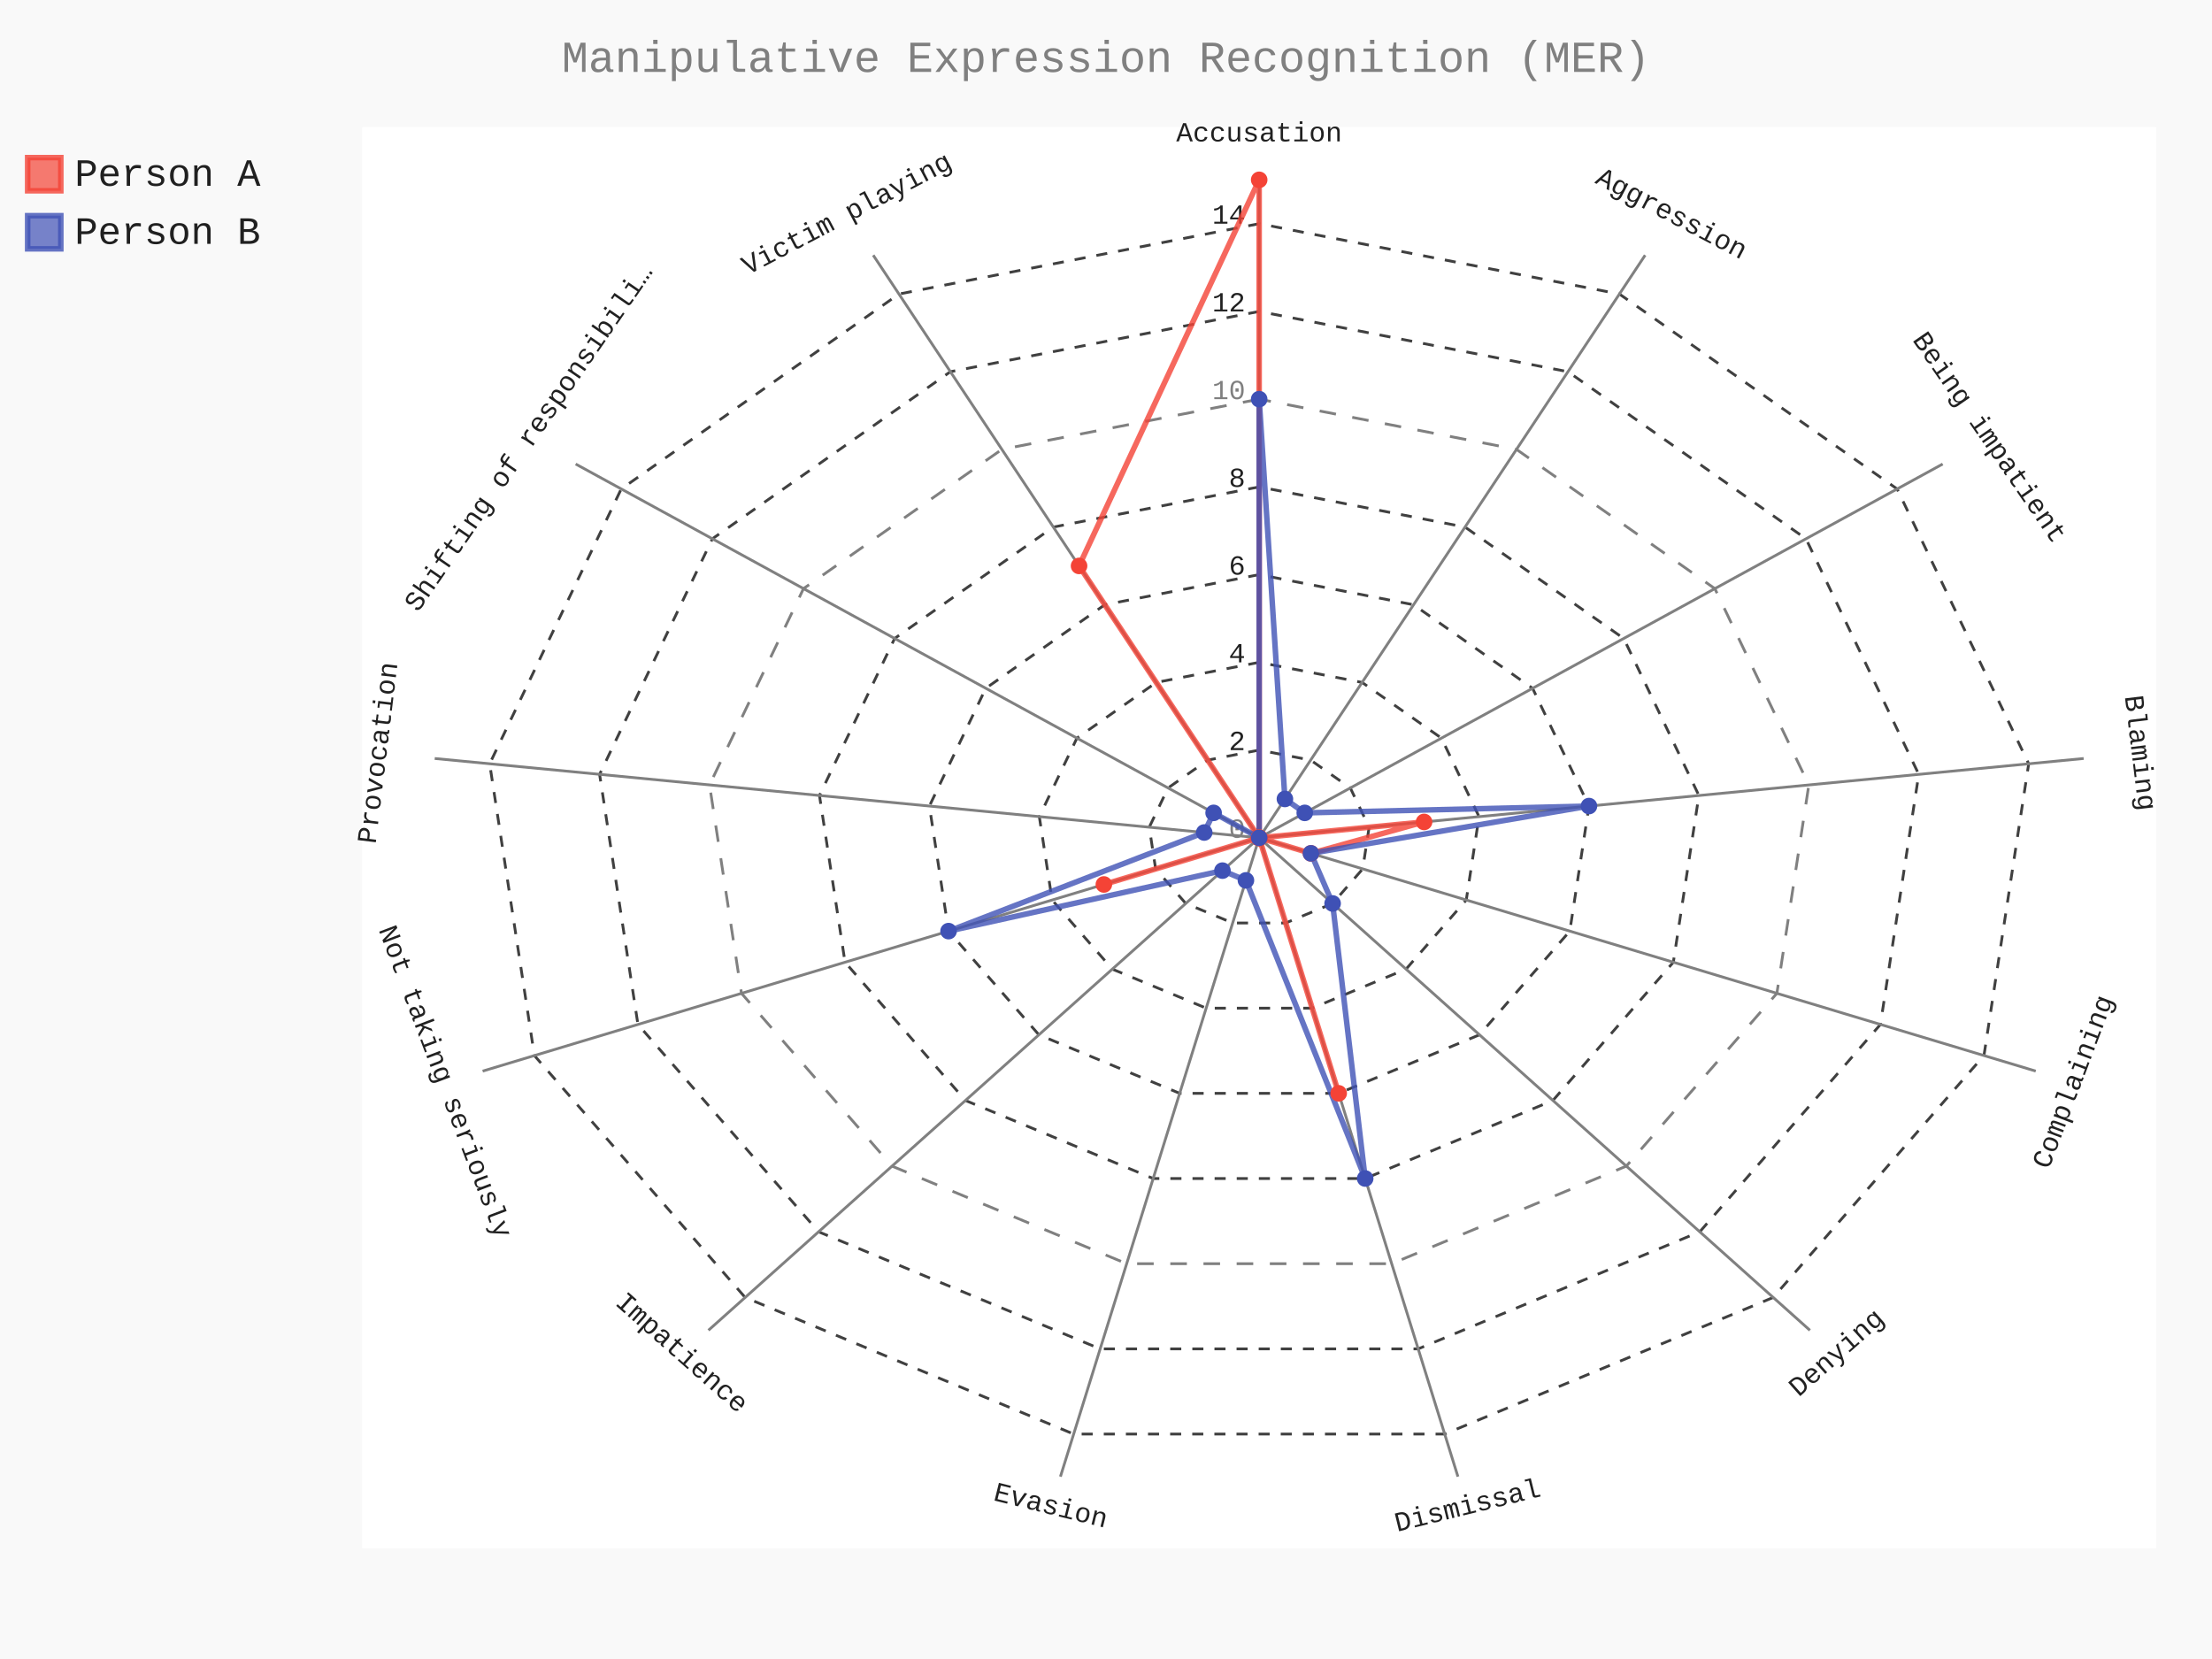
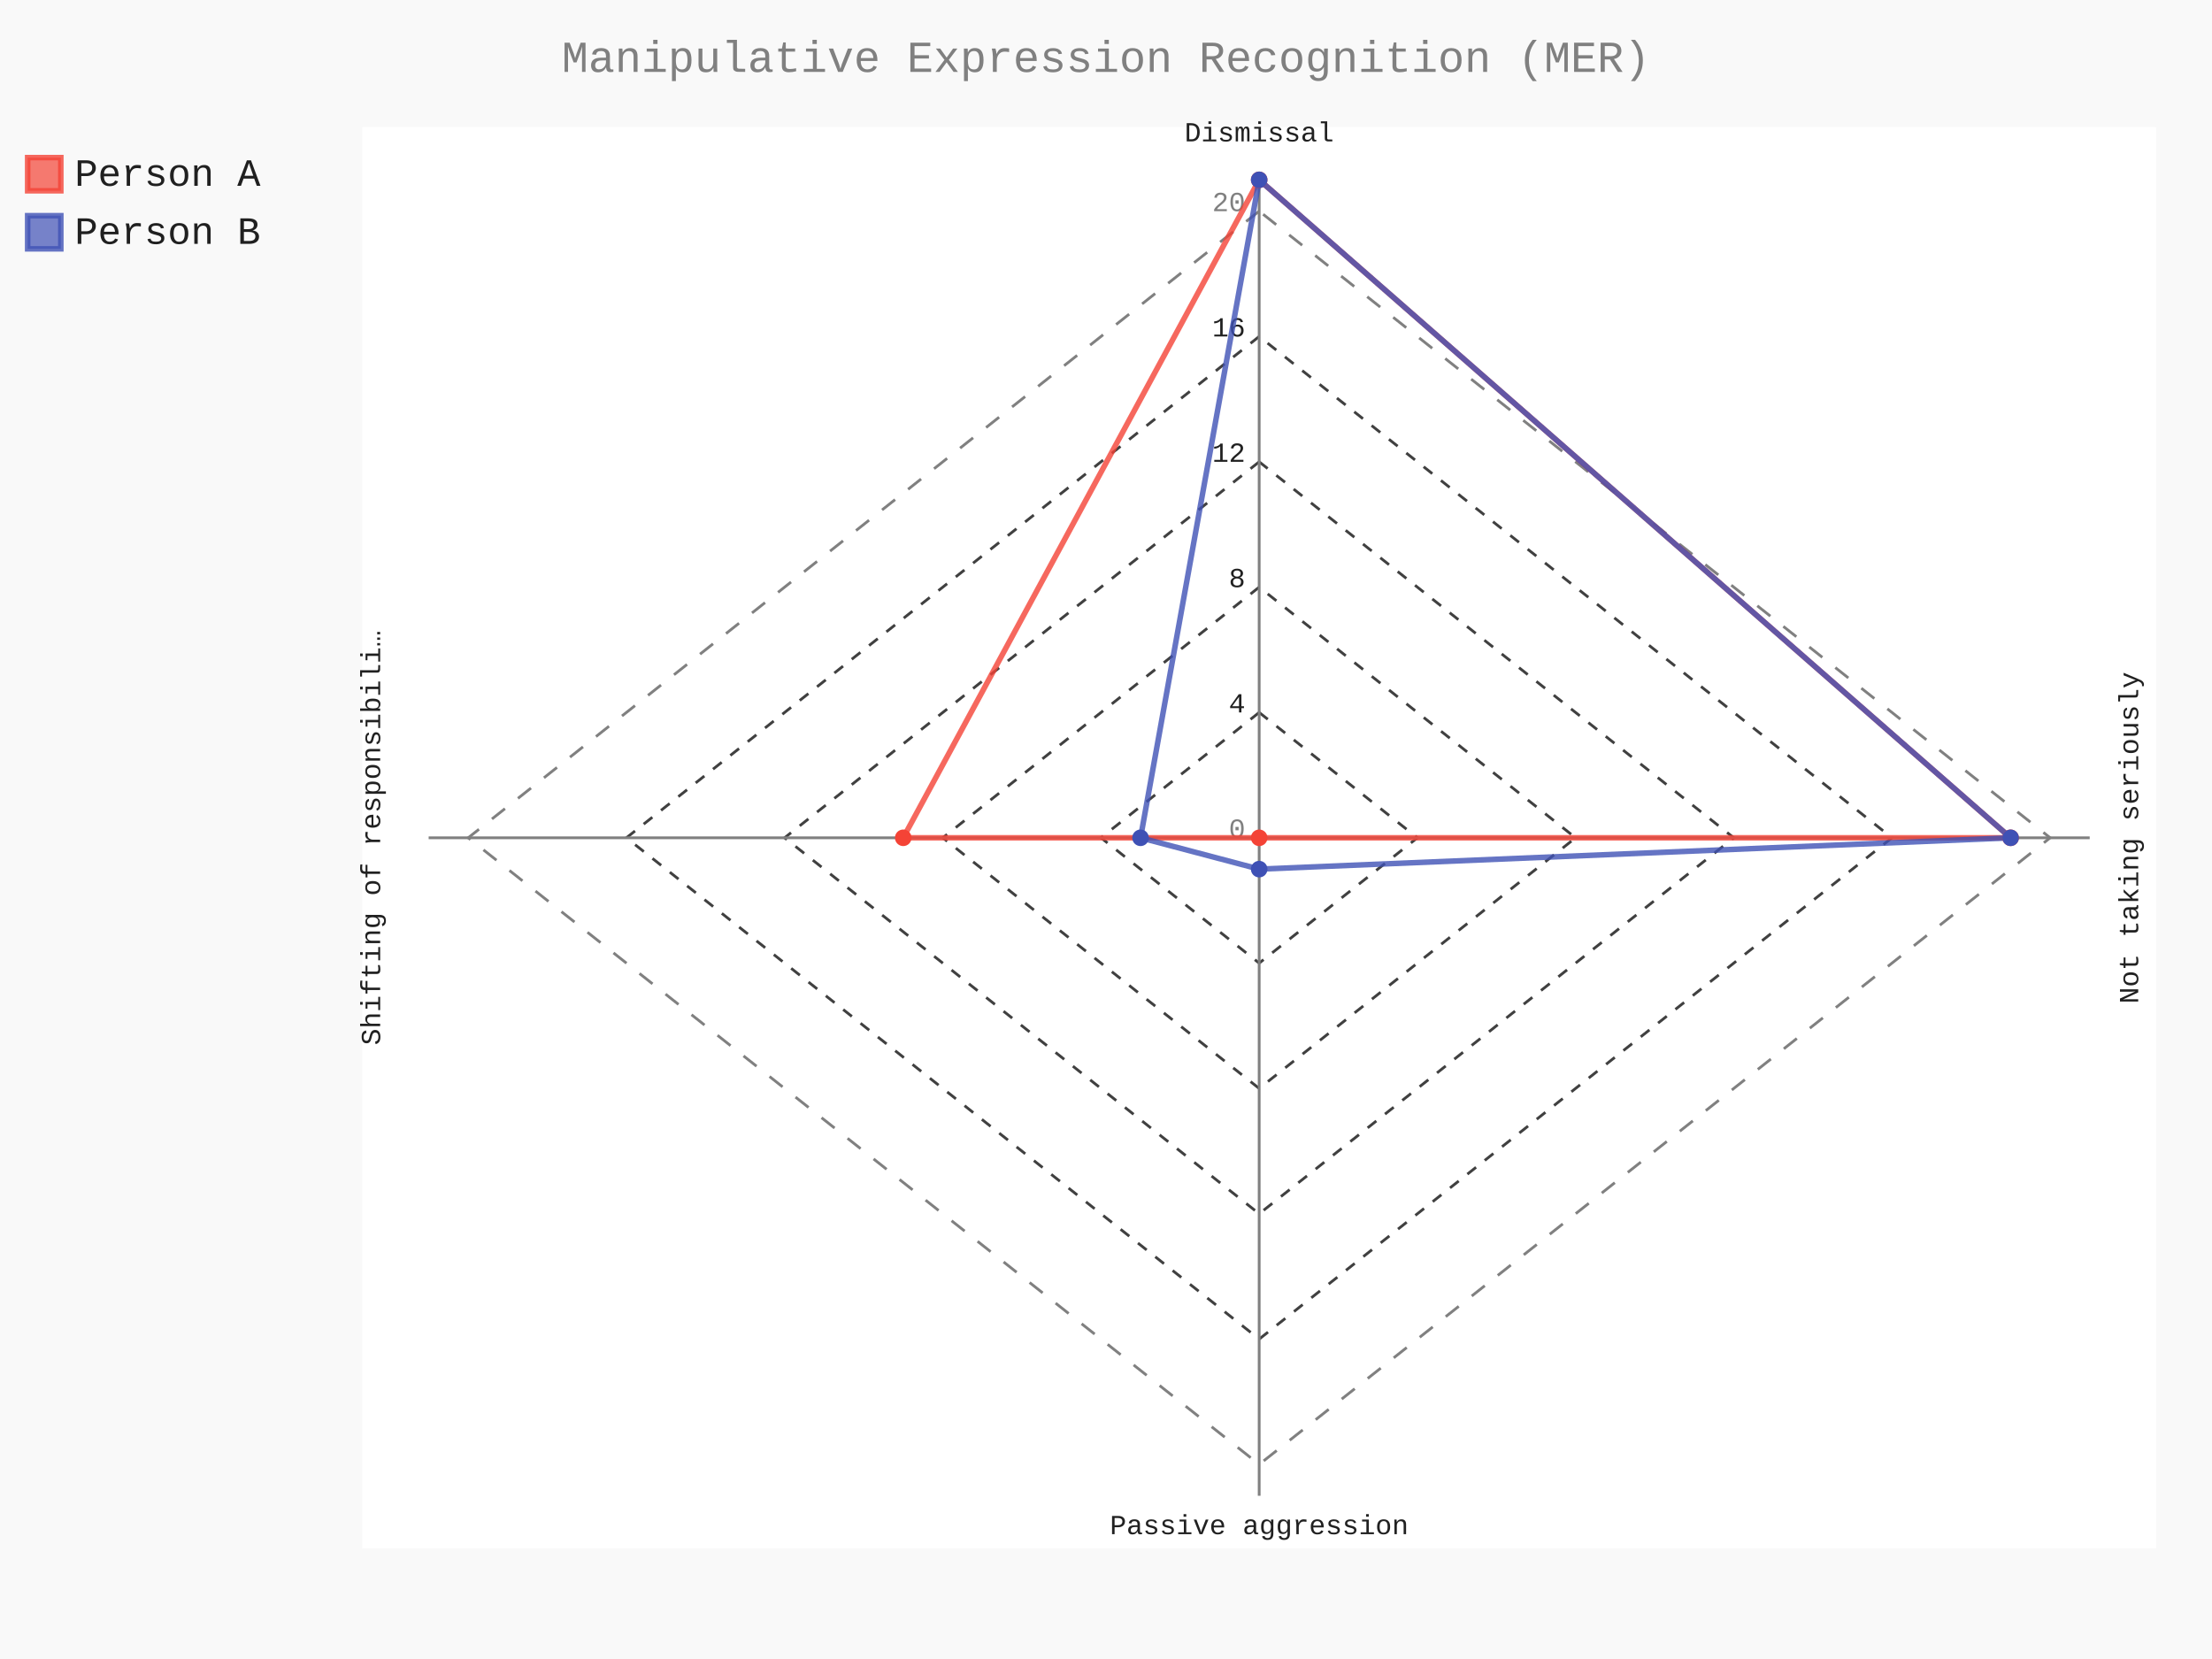
- <svg xmlns="http://www.w3.org/2000/svg" id="chart-f2b8283c-3087-4cf8-a509-25e0adab82b8" class="pygal-chart" viewBox="0 0 800 600">
+ <svg xmlns="http://www.w3.org/2000/svg" id="chart-95a0b82c-2a31-41d6-94e2-2a05245a2c32" class="pygal-chart" viewBox="0 0 800 600">
  <defs>
-     <style type="text/css">#chart-f2b8283c-3087-4cf8-a509-25e0adab82b8{-webkit-user-select:none;-webkit-font-smoothing:antialiased;font-family:Consolas,"Liberation Mono",Menlo,Courier,monospace}#chart-f2b8283c-3087-4cf8-a509-25e0adab82b8 .title{font-family:Consolas,"Liberation Mono",Menlo,Courier,monospace;font-size:16px}#chart-f2b8283c-3087-4cf8-a509-25e0adab82b8 .legends .legend text{font-family:Consolas,"Liberation Mono",Menlo,Courier,monospace;font-size:14px}#chart-f2b8283c-3087-4cf8-a509-25e0adab82b8 .axis text{font-family:Consolas,"Liberation Mono",Menlo,Courier,monospace;font-size:10px}#chart-f2b8283c-3087-4cf8-a509-25e0adab82b8 .axis text.major{font-family:Consolas,"Liberation Mono",Menlo,Courier,monospace;font-size:10px}#chart-f2b8283c-3087-4cf8-a509-25e0adab82b8 .text-overlay text.value{font-family:Consolas,"Liberation Mono",Menlo,Courier,monospace;font-size:16px}#chart-f2b8283c-3087-4cf8-a509-25e0adab82b8 .text-overlay text.label{font-family:Consolas,"Liberation Mono",Menlo,Courier,monospace;font-size:10px}#chart-f2b8283c-3087-4cf8-a509-25e0adab82b8 .tooltip{font-family:Consolas,"Liberation Mono",Menlo,Courier,monospace;font-size:14px}#chart-f2b8283c-3087-4cf8-a509-25e0adab82b8 text.no_data{font-family:Consolas,"Liberation Mono",Menlo,Courier,monospace;font-size:64px}
- #chart-f2b8283c-3087-4cf8-a509-25e0adab82b8{background-color:rgba(249,249,249,1)}#chart-f2b8283c-3087-4cf8-a509-25e0adab82b8 path,#chart-f2b8283c-3087-4cf8-a509-25e0adab82b8 line,#chart-f2b8283c-3087-4cf8-a509-25e0adab82b8 rect,#chart-f2b8283c-3087-4cf8-a509-25e0adab82b8 circle{-webkit-transition:150ms;-moz-transition:150ms;transition:150ms}#chart-f2b8283c-3087-4cf8-a509-25e0adab82b8 .graph &gt; .background{fill:rgba(249,249,249,1)}#chart-f2b8283c-3087-4cf8-a509-25e0adab82b8 .plot &gt; .background{fill:rgba(255,255,255,1)}#chart-f2b8283c-3087-4cf8-a509-25e0adab82b8 .graph{fill:rgba(0,0,0,.87)}#chart-f2b8283c-3087-4cf8-a509-25e0adab82b8 text.no_data{fill:rgba(128,128,128,1)}#chart-f2b8283c-3087-4cf8-a509-25e0adab82b8 .title{fill:rgba(128,128,128,1)}#chart-f2b8283c-3087-4cf8-a509-25e0adab82b8 .legends .legend text{fill:rgba(0,0,0,.87)}#chart-f2b8283c-3087-4cf8-a509-25e0adab82b8 .legends .legend:hover text{fill:rgba(128,128,128,1)}#chart-f2b8283c-3087-4cf8-a509-25e0adab82b8 .axis .line{stroke:rgba(128,128,128,1)}#chart-f2b8283c-3087-4cf8-a509-25e0adab82b8 .axis .guide.line{stroke:rgba(0,0,0,.54)}#chart-f2b8283c-3087-4cf8-a509-25e0adab82b8 .axis .major.line{stroke:rgba(0,0,0,.87)}#chart-f2b8283c-3087-4cf8-a509-25e0adab82b8 .axis text.major{fill:rgba(128,128,128,1)}#chart-f2b8283c-3087-4cf8-a509-25e0adab82b8 .axis.y .guides:hover .guide.line,#chart-f2b8283c-3087-4cf8-a509-25e0adab82b8 .line-graph .axis.x .guides:hover .guide.line,#chart-f2b8283c-3087-4cf8-a509-25e0adab82b8 .stackedline-graph .axis.x .guides:hover .guide.line,#chart-f2b8283c-3087-4cf8-a509-25e0adab82b8 .xy-graph .axis.x .guides:hover .guide.line{stroke:rgba(128,128,128,1)}#chart-f2b8283c-3087-4cf8-a509-25e0adab82b8 .axis .guides:hover text{fill:rgba(128,128,128,1)}#chart-f2b8283c-3087-4cf8-a509-25e0adab82b8 .reactive{fill-opacity:.7;stroke-opacity:.8;stroke-width:2}#chart-f2b8283c-3087-4cf8-a509-25e0adab82b8 .ci{stroke:rgba(0,0,0,.87)}#chart-f2b8283c-3087-4cf8-a509-25e0adab82b8 .reactive.active,#chart-f2b8283c-3087-4cf8-a509-25e0adab82b8 .active .reactive{fill-opacity:.8;stroke-opacity:.9;stroke-width:4}#chart-f2b8283c-3087-4cf8-a509-25e0adab82b8 .ci .reactive.active{stroke-width:1.5}#chart-f2b8283c-3087-4cf8-a509-25e0adab82b8 .series text{fill:rgba(128,128,128,1)}#chart-f2b8283c-3087-4cf8-a509-25e0adab82b8 .tooltip rect{fill:rgba(255,255,255,1);stroke:rgba(128,128,128,1);-webkit-transition:opacity 150ms;-moz-transition:opacity 150ms;transition:opacity 150ms}#chart-f2b8283c-3087-4cf8-a509-25e0adab82b8 .tooltip .label{fill:rgba(0,0,0,.87)}#chart-f2b8283c-3087-4cf8-a509-25e0adab82b8 .tooltip .label{fill:rgba(0,0,0,.87)}#chart-f2b8283c-3087-4cf8-a509-25e0adab82b8 .tooltip .legend{font-size:.8em;fill:rgba(0,0,0,.54)}#chart-f2b8283c-3087-4cf8-a509-25e0adab82b8 .tooltip .x_label{font-size:.6em;fill:rgba(128,128,128,1)}#chart-f2b8283c-3087-4cf8-a509-25e0adab82b8 .tooltip .xlink{font-size:.5em;text-decoration:underline}#chart-f2b8283c-3087-4cf8-a509-25e0adab82b8 .tooltip .value{font-size:1.5em}#chart-f2b8283c-3087-4cf8-a509-25e0adab82b8 .bound{font-size:.5em}#chart-f2b8283c-3087-4cf8-a509-25e0adab82b8 .max-value{font-size:.75em;fill:rgba(0,0,0,.54)}#chart-f2b8283c-3087-4cf8-a509-25e0adab82b8 .map-element{fill:rgba(255,255,255,1);stroke:rgba(0,0,0,.54) !important}#chart-f2b8283c-3087-4cf8-a509-25e0adab82b8 .map-element .reactive{fill-opacity:inherit;stroke-opacity:inherit}#chart-f2b8283c-3087-4cf8-a509-25e0adab82b8 .color-0,#chart-f2b8283c-3087-4cf8-a509-25e0adab82b8 .color-0 a:visited{stroke:#F44336;fill:#F44336}#chart-f2b8283c-3087-4cf8-a509-25e0adab82b8 .color-1,#chart-f2b8283c-3087-4cf8-a509-25e0adab82b8 .color-1 a:visited{stroke:#3F51B5;fill:#3F51B5}#chart-f2b8283c-3087-4cf8-a509-25e0adab82b8 .text-overlay .color-0 text{fill:black}#chart-f2b8283c-3087-4cf8-a509-25e0adab82b8 .text-overlay .color-1 text{fill:black}
- #chart-f2b8283c-3087-4cf8-a509-25e0adab82b8 text.no_data{text-anchor:middle}#chart-f2b8283c-3087-4cf8-a509-25e0adab82b8 .guide.line{fill:none}#chart-f2b8283c-3087-4cf8-a509-25e0adab82b8 .centered{text-anchor:middle}#chart-f2b8283c-3087-4cf8-a509-25e0adab82b8 .title{text-anchor:middle}#chart-f2b8283c-3087-4cf8-a509-25e0adab82b8 .legends .legend text{fill-opacity:1}#chart-f2b8283c-3087-4cf8-a509-25e0adab82b8 .axis.x text{text-anchor:middle}#chart-f2b8283c-3087-4cf8-a509-25e0adab82b8 .axis.x:not(.web) text[transform]{text-anchor:start}#chart-f2b8283c-3087-4cf8-a509-25e0adab82b8 .axis.x:not(.web) text[transform].backwards{text-anchor:end}#chart-f2b8283c-3087-4cf8-a509-25e0adab82b8 .axis.y text{text-anchor:end}#chart-f2b8283c-3087-4cf8-a509-25e0adab82b8 .axis.y text[transform].backwards{text-anchor:start}#chart-f2b8283c-3087-4cf8-a509-25e0adab82b8 .axis.y2 text{text-anchor:start}#chart-f2b8283c-3087-4cf8-a509-25e0adab82b8 .axis.y2 text[transform].backwards{text-anchor:end}#chart-f2b8283c-3087-4cf8-a509-25e0adab82b8 .axis .guide.line{stroke-dasharray:4,4;stroke:#404040}#chart-f2b8283c-3087-4cf8-a509-25e0adab82b8 .axis .major.guide.line{stroke-dasharray:6,6;stroke:#808080}#chart-f2b8283c-3087-4cf8-a509-25e0adab82b8 .horizontal .axis.y .guide.line,#chart-f2b8283c-3087-4cf8-a509-25e0adab82b8 .horizontal .axis.y2 .guide.line,#chart-f2b8283c-3087-4cf8-a509-25e0adab82b8 .vertical .axis.x .guide.line{opacity:0}#chart-f2b8283c-3087-4cf8-a509-25e0adab82b8 .horizontal .axis.always_show .guide.line,#chart-f2b8283c-3087-4cf8-a509-25e0adab82b8 .vertical .axis.always_show .guide.line{opacity:1 !important}#chart-f2b8283c-3087-4cf8-a509-25e0adab82b8 .axis.y .guides:hover .guide.line,#chart-f2b8283c-3087-4cf8-a509-25e0adab82b8 .axis.y2 .guides:hover .guide.line,#chart-f2b8283c-3087-4cf8-a509-25e0adab82b8 .axis.x .guides:hover .guide.line{opacity:1}#chart-f2b8283c-3087-4cf8-a509-25e0adab82b8 .axis .guides:hover text{opacity:1}#chart-f2b8283c-3087-4cf8-a509-25e0adab82b8 .nofill{fill:none}#chart-f2b8283c-3087-4cf8-a509-25e0adab82b8 .subtle-fill{fill-opacity:.2}#chart-f2b8283c-3087-4cf8-a509-25e0adab82b8 .dot{stroke-width:1px;fill-opacity:1;stroke-opacity:1}#chart-f2b8283c-3087-4cf8-a509-25e0adab82b8 .dot.active{stroke-width:5px}#chart-f2b8283c-3087-4cf8-a509-25e0adab82b8 .dot.negative{fill:transparent}#chart-f2b8283c-3087-4cf8-a509-25e0adab82b8 text,#chart-f2b8283c-3087-4cf8-a509-25e0adab82b8 tspan{stroke:none !important}#chart-f2b8283c-3087-4cf8-a509-25e0adab82b8 .series text.active{opacity:1}#chart-f2b8283c-3087-4cf8-a509-25e0adab82b8 .tooltip rect{fill-opacity:.95;stroke-width:.5}#chart-f2b8283c-3087-4cf8-a509-25e0adab82b8 .tooltip text{fill-opacity:1}#chart-f2b8283c-3087-4cf8-a509-25e0adab82b8 .showable{visibility:hidden}#chart-f2b8283c-3087-4cf8-a509-25e0adab82b8 .showable.shown{visibility:visible}#chart-f2b8283c-3087-4cf8-a509-25e0adab82b8 .gauge-background{fill:rgba(229,229,229,1);stroke:none}#chart-f2b8283c-3087-4cf8-a509-25e0adab82b8 .bg-lines{stroke:rgba(249,249,249,1);stroke-width:2px}</style>
+     <style type="text/css">#chart-95a0b82c-2a31-41d6-94e2-2a05245a2c32{-webkit-user-select:none;-webkit-font-smoothing:antialiased;font-family:Consolas,"Liberation Mono",Menlo,Courier,monospace}#chart-95a0b82c-2a31-41d6-94e2-2a05245a2c32 .title{font-family:Consolas,"Liberation Mono",Menlo,Courier,monospace;font-size:16px}#chart-95a0b82c-2a31-41d6-94e2-2a05245a2c32 .legends .legend text{font-family:Consolas,"Liberation Mono",Menlo,Courier,monospace;font-size:14px}#chart-95a0b82c-2a31-41d6-94e2-2a05245a2c32 .axis text{font-family:Consolas,"Liberation Mono",Menlo,Courier,monospace;font-size:10px}#chart-95a0b82c-2a31-41d6-94e2-2a05245a2c32 .axis text.major{font-family:Consolas,"Liberation Mono",Menlo,Courier,monospace;font-size:10px}#chart-95a0b82c-2a31-41d6-94e2-2a05245a2c32 .text-overlay text.value{font-family:Consolas,"Liberation Mono",Menlo,Courier,monospace;font-size:16px}#chart-95a0b82c-2a31-41d6-94e2-2a05245a2c32 .text-overlay text.label{font-family:Consolas,"Liberation Mono",Menlo,Courier,monospace;font-size:10px}#chart-95a0b82c-2a31-41d6-94e2-2a05245a2c32 .tooltip{font-family:Consolas,"Liberation Mono",Menlo,Courier,monospace;font-size:14px}#chart-95a0b82c-2a31-41d6-94e2-2a05245a2c32 text.no_data{font-family:Consolas,"Liberation Mono",Menlo,Courier,monospace;font-size:64px}
+ #chart-95a0b82c-2a31-41d6-94e2-2a05245a2c32{background-color:rgba(249,249,249,1)}#chart-95a0b82c-2a31-41d6-94e2-2a05245a2c32 path,#chart-95a0b82c-2a31-41d6-94e2-2a05245a2c32 line,#chart-95a0b82c-2a31-41d6-94e2-2a05245a2c32 rect,#chart-95a0b82c-2a31-41d6-94e2-2a05245a2c32 circle{-webkit-transition:150ms;-moz-transition:150ms;transition:150ms}#chart-95a0b82c-2a31-41d6-94e2-2a05245a2c32 .graph &gt; .background{fill:rgba(249,249,249,1)}#chart-95a0b82c-2a31-41d6-94e2-2a05245a2c32 .plot &gt; .background{fill:rgba(255,255,255,1)}#chart-95a0b82c-2a31-41d6-94e2-2a05245a2c32 .graph{fill:rgba(0,0,0,.87)}#chart-95a0b82c-2a31-41d6-94e2-2a05245a2c32 text.no_data{fill:rgba(128,128,128,1)}#chart-95a0b82c-2a31-41d6-94e2-2a05245a2c32 .title{fill:rgba(128,128,128,1)}#chart-95a0b82c-2a31-41d6-94e2-2a05245a2c32 .legends .legend text{fill:rgba(0,0,0,.87)}#chart-95a0b82c-2a31-41d6-94e2-2a05245a2c32 .legends .legend:hover text{fill:rgba(128,128,128,1)}#chart-95a0b82c-2a31-41d6-94e2-2a05245a2c32 .axis .line{stroke:rgba(128,128,128,1)}#chart-95a0b82c-2a31-41d6-94e2-2a05245a2c32 .axis .guide.line{stroke:rgba(0,0,0,.54)}#chart-95a0b82c-2a31-41d6-94e2-2a05245a2c32 .axis .major.line{stroke:rgba(0,0,0,.87)}#chart-95a0b82c-2a31-41d6-94e2-2a05245a2c32 .axis text.major{fill:rgba(128,128,128,1)}#chart-95a0b82c-2a31-41d6-94e2-2a05245a2c32 .axis.y .guides:hover .guide.line,#chart-95a0b82c-2a31-41d6-94e2-2a05245a2c32 .line-graph .axis.x .guides:hover .guide.line,#chart-95a0b82c-2a31-41d6-94e2-2a05245a2c32 .stackedline-graph .axis.x .guides:hover .guide.line,#chart-95a0b82c-2a31-41d6-94e2-2a05245a2c32 .xy-graph .axis.x .guides:hover .guide.line{stroke:rgba(128,128,128,1)}#chart-95a0b82c-2a31-41d6-94e2-2a05245a2c32 .axis .guides:hover text{fill:rgba(128,128,128,1)}#chart-95a0b82c-2a31-41d6-94e2-2a05245a2c32 .reactive{fill-opacity:.7;stroke-opacity:.8;stroke-width:2}#chart-95a0b82c-2a31-41d6-94e2-2a05245a2c32 .ci{stroke:rgba(0,0,0,.87)}#chart-95a0b82c-2a31-41d6-94e2-2a05245a2c32 .reactive.active,#chart-95a0b82c-2a31-41d6-94e2-2a05245a2c32 .active .reactive{fill-opacity:.8;stroke-opacity:.9;stroke-width:4}#chart-95a0b82c-2a31-41d6-94e2-2a05245a2c32 .ci .reactive.active{stroke-width:1.5}#chart-95a0b82c-2a31-41d6-94e2-2a05245a2c32 .series text{fill:rgba(128,128,128,1)}#chart-95a0b82c-2a31-41d6-94e2-2a05245a2c32 .tooltip rect{fill:rgba(255,255,255,1);stroke:rgba(128,128,128,1);-webkit-transition:opacity 150ms;-moz-transition:opacity 150ms;transition:opacity 150ms}#chart-95a0b82c-2a31-41d6-94e2-2a05245a2c32 .tooltip .label{fill:rgba(0,0,0,.87)}#chart-95a0b82c-2a31-41d6-94e2-2a05245a2c32 .tooltip .label{fill:rgba(0,0,0,.87)}#chart-95a0b82c-2a31-41d6-94e2-2a05245a2c32 .tooltip .legend{font-size:.8em;fill:rgba(0,0,0,.54)}#chart-95a0b82c-2a31-41d6-94e2-2a05245a2c32 .tooltip .x_label{font-size:.6em;fill:rgba(128,128,128,1)}#chart-95a0b82c-2a31-41d6-94e2-2a05245a2c32 .tooltip .xlink{font-size:.5em;text-decoration:underline}#chart-95a0b82c-2a31-41d6-94e2-2a05245a2c32 .tooltip .value{font-size:1.5em}#chart-95a0b82c-2a31-41d6-94e2-2a05245a2c32 .bound{font-size:.5em}#chart-95a0b82c-2a31-41d6-94e2-2a05245a2c32 .max-value{font-size:.75em;fill:rgba(0,0,0,.54)}#chart-95a0b82c-2a31-41d6-94e2-2a05245a2c32 .map-element{fill:rgba(255,255,255,1);stroke:rgba(0,0,0,.54) !important}#chart-95a0b82c-2a31-41d6-94e2-2a05245a2c32 .map-element .reactive{fill-opacity:inherit;stroke-opacity:inherit}#chart-95a0b82c-2a31-41d6-94e2-2a05245a2c32 .color-0,#chart-95a0b82c-2a31-41d6-94e2-2a05245a2c32 .color-0 a:visited{stroke:#F44336;fill:#F44336}#chart-95a0b82c-2a31-41d6-94e2-2a05245a2c32 .color-1,#chart-95a0b82c-2a31-41d6-94e2-2a05245a2c32 .color-1 a:visited{stroke:#3F51B5;fill:#3F51B5}#chart-95a0b82c-2a31-41d6-94e2-2a05245a2c32 .text-overlay .color-0 text{fill:black}#chart-95a0b82c-2a31-41d6-94e2-2a05245a2c32 .text-overlay .color-1 text{fill:black}
+ #chart-95a0b82c-2a31-41d6-94e2-2a05245a2c32 text.no_data{text-anchor:middle}#chart-95a0b82c-2a31-41d6-94e2-2a05245a2c32 .guide.line{fill:none}#chart-95a0b82c-2a31-41d6-94e2-2a05245a2c32 .centered{text-anchor:middle}#chart-95a0b82c-2a31-41d6-94e2-2a05245a2c32 .title{text-anchor:middle}#chart-95a0b82c-2a31-41d6-94e2-2a05245a2c32 .legends .legend text{fill-opacity:1}#chart-95a0b82c-2a31-41d6-94e2-2a05245a2c32 .axis.x text{text-anchor:middle}#chart-95a0b82c-2a31-41d6-94e2-2a05245a2c32 .axis.x:not(.web) text[transform]{text-anchor:start}#chart-95a0b82c-2a31-41d6-94e2-2a05245a2c32 .axis.x:not(.web) text[transform].backwards{text-anchor:end}#chart-95a0b82c-2a31-41d6-94e2-2a05245a2c32 .axis.y text{text-anchor:end}#chart-95a0b82c-2a31-41d6-94e2-2a05245a2c32 .axis.y text[transform].backwards{text-anchor:start}#chart-95a0b82c-2a31-41d6-94e2-2a05245a2c32 .axis.y2 text{text-anchor:start}#chart-95a0b82c-2a31-41d6-94e2-2a05245a2c32 .axis.y2 text[transform].backwards{text-anchor:end}#chart-95a0b82c-2a31-41d6-94e2-2a05245a2c32 .axis .guide.line{stroke-dasharray:4,4;stroke:#404040}#chart-95a0b82c-2a31-41d6-94e2-2a05245a2c32 .axis .major.guide.line{stroke-dasharray:6,6;stroke:#808080}#chart-95a0b82c-2a31-41d6-94e2-2a05245a2c32 .horizontal .axis.y .guide.line,#chart-95a0b82c-2a31-41d6-94e2-2a05245a2c32 .horizontal .axis.y2 .guide.line,#chart-95a0b82c-2a31-41d6-94e2-2a05245a2c32 .vertical .axis.x .guide.line{opacity:0}#chart-95a0b82c-2a31-41d6-94e2-2a05245a2c32 .horizontal .axis.always_show .guide.line,#chart-95a0b82c-2a31-41d6-94e2-2a05245a2c32 .vertical .axis.always_show .guide.line{opacity:1 !important}#chart-95a0b82c-2a31-41d6-94e2-2a05245a2c32 .axis.y .guides:hover .guide.line,#chart-95a0b82c-2a31-41d6-94e2-2a05245a2c32 .axis.y2 .guides:hover .guide.line,#chart-95a0b82c-2a31-41d6-94e2-2a05245a2c32 .axis.x .guides:hover .guide.line{opacity:1}#chart-95a0b82c-2a31-41d6-94e2-2a05245a2c32 .axis .guides:hover text{opacity:1}#chart-95a0b82c-2a31-41d6-94e2-2a05245a2c32 .nofill{fill:none}#chart-95a0b82c-2a31-41d6-94e2-2a05245a2c32 .subtle-fill{fill-opacity:.2}#chart-95a0b82c-2a31-41d6-94e2-2a05245a2c32 .dot{stroke-width:1px;fill-opacity:1;stroke-opacity:1}#chart-95a0b82c-2a31-41d6-94e2-2a05245a2c32 .dot.active{stroke-width:5px}#chart-95a0b82c-2a31-41d6-94e2-2a05245a2c32 .dot.negative{fill:transparent}#chart-95a0b82c-2a31-41d6-94e2-2a05245a2c32 text,#chart-95a0b82c-2a31-41d6-94e2-2a05245a2c32 tspan{stroke:none !important}#chart-95a0b82c-2a31-41d6-94e2-2a05245a2c32 .series text.active{opacity:1}#chart-95a0b82c-2a31-41d6-94e2-2a05245a2c32 .tooltip rect{fill-opacity:.95;stroke-width:.5}#chart-95a0b82c-2a31-41d6-94e2-2a05245a2c32 .tooltip text{fill-opacity:1}#chart-95a0b82c-2a31-41d6-94e2-2a05245a2c32 .showable{visibility:hidden}#chart-95a0b82c-2a31-41d6-94e2-2a05245a2c32 .showable.shown{visibility:visible}#chart-95a0b82c-2a31-41d6-94e2-2a05245a2c32 .gauge-background{fill:rgba(229,229,229,1);stroke:none}#chart-95a0b82c-2a31-41d6-94e2-2a05245a2c32 .bg-lines{stroke:rgba(249,249,249,1);stroke-width:2px}</style>
  </defs>
  <g class="graph radar-graph vertical">
    <rect x="0" y="0" width="800" height="600" class="background" />
    <g transform="translate(131, 46)" class="plot">
      <rect x="0" y="0" width="648.8" height="514" class="background" />
      <g class="axis y web">
        <g class="guides">
-           <path d="M324.4 34.901 L194.117 60.341 93.68 130.834 46.098 230.229 62.272 335.757 138.496 423.243 257.309 472.645 391.491 472.645 510.304 423.243 586.528 335.757 602.702 230.229 555.12 130.834 454.683 60.341 324.4 34.901 Z" class="guide line" />
-           <text x="319.4" y="34.901" class="">14</text>
+           <path d="M324.4 30.369 L38.333 257 324.4 483.631 610.467 257 324.4 30.369 Z" class="major guide line" />
+           <text x="319.4" y="30.369" class="major">20</text>
        </g>
        <g class="guides">
-           <path d="M324.4 66.63 L212.729 88.435 126.64 148.857 85.856 234.053 99.719 324.506 165.054 399.494 266.893 441.839 381.907 441.839 483.746 399.494 549.081 324.506 562.944 234.053 522.16 148.857 436.071 88.435 324.4 66.63 Z" class="guide line" />
-           <text x="319.4" y="66.63" class="">12</text>
+           <path d="M324.4 75.695 L95.546 257 324.4 438.305 553.254 257 324.4 75.695 Z" class="guide line" />
+           <text x="319.4" y="75.695" class="">16</text>
        </g>
        <g class="guides">
-           <path d="M324.4 98.358 L231.341 116.53 159.6 166.881 125.613 237.878 137.166 313.255 191.612 375.745 276.478 411.032 372.322 411.032 457.188 375.745 511.634 313.255 523.187 237.878 489.2 166.881 417.459 116.53 324.4 98.358 Z" class="major guide line" />
-           <text x="319.4" y="98.358" class="major">10</text>
+           <path d="M324.4 121.021 L152.76 257 324.4 392.979 496.04 257 324.4 121.021 Z" class="guide line" />
+           <text x="319.4" y="121.021" class="">12</text>
        </g>
        <g class="guides">
-           <path d="M324.4 130.086 L249.952 144.624 192.56 184.905 165.37 241.702 174.613 302.004 218.169 351.996 286.062 380.226 362.738 380.226 430.631 351.996 474.187 302.004 483.43 241.702 456.24 184.905 398.848 144.624 324.4 130.086 Z" class="guide line" />
-           <text x="319.4" y="130.086" class="">8</text>
+           <path d="M324.4 166.347 L209.973 257 324.4 347.653 438.827 257 324.4 166.347 Z" class="guide line" />
+           <text x="319.4" y="166.347" class="">8</text>
        </g>
        <g class="guides">
-           <path d="M324.4 161.815 L268.564 172.718 225.52 202.929 205.128 245.527 212.06 290.753 244.727 328.247 295.647 349.419 353.153 349.419 404.073 328.247 436.74 290.753 443.672 245.527 423.28 202.929 380.236 172.718 324.4 161.815 Z" class="guide line" />
-           <text x="319.4" y="161.815" class="">6</text>
+           <path d="M324.4 211.674 L267.187 257 324.4 302.326 381.613 257 324.4 211.674 Z" class="guide line" />
+           <text x="319.4" y="211.674" class="">4</text>
        </g>
        <g class="guides">
-           <path d="M324.4 193.543 L287.176 200.812 258.48 220.952 244.885 249.351 249.506 279.502 271.285 304.498 305.231 318.613 343.569 318.613 377.515 304.498 399.294 279.502 403.915 249.351 390.32 220.952 361.624 200.812 324.4 193.543 Z" class="guide line" />
-           <text x="319.4" y="193.543" class="">4</text>
-         </g>
-         <g class="guides">
-           <path d="M324.4 225.272 L305.788 228.906 291.44 238.976 284.643 253.176 286.953 268.251 297.842 280.749 314.816 287.806 333.984 287.806 350.958 280.749 361.847 268.251 364.157 253.176 357.36 238.976 343.012 228.906 324.4 225.272 Z" class="guide line" />
-           <text x="319.4" y="225.272" class="">2</text>
-         </g>
-         <g class="guides">
-           <path d="M324.4 257 L324.4 257 324.4 257 324.4 257 324.4 257 324.4 257 324.4 257 324.4 257 324.4 257 324.4 257 324.4 257 324.4 257 324.4 257 324.4 257 Z" class="major guide line" />
+           <path d="M324.4 257 L324.4 257 324.4 257 324.4 257 324.4 257 Z" class="major guide line" />
          <text x="319.4" y="257.0" class="major">0</text>
        </g>
      </g>
      <g class="axis x web">
        <g class="guides">
          <path d="M324.4 257 L324.4 19.037" class="line" />
-           <text x="324.4" y="5.14" class="" transform="rotate(0 324.4 5.14)">Accusation</text>
+           <text x="324.4" y="5.14" class="" transform="rotate(0 324.4 5.14)">Dismissal</text>
        </g>
        <g class="guides">
-           <path d="M324.4 257 L184.811 46.294" class="line" />
-           <text x="176.659" y="33.989" class="" transform="rotate(-27.69231 176.6589 33.98904)">Victim playing</text>
+           <path d="M324.4 257 L24.03 257" class="line" />
+           <text x="6.488" y="257" class="" transform="rotate(-90 6.488 257)">Shifting of responsibili…</text>
        </g>
        <g class="guides">
-           <path d="M324.4 257 L77.2 121.822" class="line" />
-           <text x="62.764" y="113.927" class="" transform="rotate(-55.38461 62.76355 113.9272)">Shifting of responsibili…</text>
+           <path d="M324.4 257 L324.4 494.963" class="line" />
+           <text x="324.4" y="508.86" class="" transform="rotate(-360 324.4 508.86)">Passive aggression</text>
        </g>
        <g class="guides">
-           <path d="M324.4 257 L26.22 228.317" class="line" />
-           <text x="8.806" y="226.642" class="" transform="rotate(-83.07692 8.805936 226.6416)">Provocation</text>
-         </g>
-         <g class="guides">
-           <path d="M324.4 257 L43.549 341.383" class="line" />
-           <text x="27.147" y="346.311" class="" transform="rotate(-290.7692 27.14712 346.3108)">Not taking seriously</text>
-         </g>
-         <g class="guides">
-           <path d="M324.4 257 L125.218 435.118" class="line" />
-           <text x="113.585" y="445.52" class="" transform="rotate(-318.4615 113.5853 445.5199)">Impatience</text>
-         </g>
-         <g class="guides">
-           <path d="M324.4 257 L252.517 488.048" class="line" />
-           <text x="248.319" y="501.541" class="" transform="rotate(-346.1538 248.3187 501.5414)">Evasion</text>
-         </g>
-         <g class="guides">
-           <path d="M324.4 257 L396.283 488.048" class="line" />
-           <text x="400.481" y="501.541" class="" transform="rotate(-373.8462 400.4813 501.5414)">Dismissal</text>
-         </g>
-         <g class="guides">
-           <path d="M324.4 257 L523.582 435.118" class="line" />
-           <text x="535.215" y="445.52" class="" transform="rotate(-401.5385 535.2147 445.5199)">Denying</text>
-         </g>
-         <g class="guides">
-           <path d="M324.4 257 L605.251 341.383" class="line" />
-           <text x="621.653" y="346.311" class="" transform="rotate(-429.2308 621.6529 346.3108)">Complaining</text>
-         </g>
-         <g class="guides">
-           <path d="M324.4 257 L622.58 228.317" class="line" />
-           <text x="639.994" y="226.642" class="" transform="rotate(-276.9231 639.9941 226.6416)">Blaming</text>
-         </g>
-         <g class="guides">
-           <path d="M324.4 257 L571.6 121.822" class="line" />
-           <text x="586.036" y="113.927" class="" transform="rotate(-304.6154 586.0364 113.9272)">Being impatient</text>
-         </g>
-         <g class="guides">
-           <path d="M324.4 257 L463.989 46.294" class="line" />
-           <text x="472.141" y="33.989" class="" transform="rotate(-332.3077 472.1411 33.98904)">Aggression</text>
+           <path d="M324.4 257 L624.77 257" class="line" />
+           <text x="642.312" y="257" class="" transform="rotate(-450 642.312 257)">Not taking seriously</text>
        </g>
      </g>
      <g class="series serie-0 color-0">
-         <path d="M324.4 19.037 L259.258 158.671 324.4 257 324.4 257 268.23 273.877 324.4 257 324.4 257 353.153 349.419 324.4 257 343.123 262.626 384.036 251.263 324.4 257 324.4 257 Z" class="line reactive nofill" />
+         <path d="M324.4 19.037 L195.67 257 324.4 257 596.164 257 Z" class="line reactive nofill" />
      </g>
      <g class="series serie-1 color-1">
-         <path d="M324.4 98.358 L324.4 257 307.92 247.988 304.521 255.088 212.06 290.753 311.121 268.875 319.608 272.403 362.738 380.226 350.958 280.749 343.123 262.626 443.672 245.527 340.88 247.988 333.706 242.953 Z" class="line reactive nofill" />
+         <path d="M324.4 19.037 L281.49 257 324.4 268.332 596.164 257 Z" class="line reactive nofill" />
      </g>
    </g>
    <g class="titles">
      <text x="400.0" y="26" class="title plot_title">Manipulative Expression Recognition (MER)</text>
    </g>
    <g transform="translate(131, 46)" class="plot overlay">
      <g class="series serie-0 color-0">
        <g class="dots">
          <circle cx="324.4" cy="19.037" r="2.5" class="dot reactive tooltip-trigger" />
        </g>
        <g class="dots">
-           <circle cx="259.258" cy="158.671" r="2.5" class="dot reactive tooltip-trigger" />
+           <circle cx="195.67" cy="257.0" r="2.5" class="dot reactive tooltip-trigger" />
        </g>
        <g class="dots">
          <circle cx="324.4" cy="257.0" r="2.5" class="dot reactive tooltip-trigger" />
        </g>
        <g class="dots">
-           <circle cx="324.4" cy="257.0" r="2.5" class="dot reactive tooltip-trigger" />
-         </g>
-         <g class="dots">
-           <circle cx="268.23" cy="273.877" r="2.5" class="dot reactive tooltip-trigger" />
-         </g>
-         <g class="dots">
-           <circle cx="324.4" cy="257.0" r="2.5" class="dot reactive tooltip-trigger" />
-         </g>
-         <g class="dots">
-           <circle cx="324.4" cy="257.0" r="2.5" class="dot reactive tooltip-trigger" />
-         </g>
-         <g class="dots">
-           <circle cx="353.153" cy="349.419" r="2.5" class="dot reactive tooltip-trigger" />
-         </g>
-         <g class="dots">
-           <circle cx="324.4" cy="257.0" r="2.5" class="dot reactive tooltip-trigger" />
-         </g>
-         <g class="dots">
-           <circle cx="343.123" cy="262.626" r="2.5" class="dot reactive tooltip-trigger" />
-         </g>
-         <g class="dots">
-           <circle cx="384.036" cy="251.263" r="2.5" class="dot reactive tooltip-trigger" />
-         </g>
-         <g class="dots">
-           <circle cx="324.4" cy="257.0" r="2.5" class="dot reactive tooltip-trigger" />
-         </g>
-         <g class="dots">
-           <circle cx="324.4" cy="257.0" r="2.5" class="dot reactive tooltip-trigger" />
+           <circle cx="596.164" cy="257.0" r="2.5" class="dot reactive tooltip-trigger" />
        </g>
      </g>
      <g class="series serie-1 color-1">
        <g class="dots">
-           <circle cx="324.4" cy="98.358" r="2.5" class="dot reactive tooltip-trigger" />
+           <circle cx="324.4" cy="19.037" r="2.5" class="dot reactive tooltip-trigger" />
        </g>
        <g class="dots">
-           <circle cx="324.4" cy="257.0" r="2.5" class="dot reactive tooltip-trigger" />
+           <circle cx="281.49" cy="257.0" r="2.5" class="dot reactive tooltip-trigger" />
        </g>
        <g class="dots">
-           <circle cx="307.92" cy="247.988" r="2.5" class="dot reactive tooltip-trigger" />
+           <circle cx="324.4" cy="268.332" r="2.5" class="dot reactive tooltip-trigger" />
        </g>
        <g class="dots">
-           <circle cx="304.521" cy="255.088" r="2.5" class="dot reactive tooltip-trigger" />
-         </g>
-         <g class="dots">
-           <circle cx="212.06" cy="290.753" r="2.5" class="dot reactive tooltip-trigger" />
-         </g>
-         <g class="dots">
-           <circle cx="311.121" cy="268.875" r="2.5" class="dot reactive tooltip-trigger" />
-         </g>
-         <g class="dots">
-           <circle cx="319.608" cy="272.403" r="2.5" class="dot reactive tooltip-trigger" />
-         </g>
-         <g class="dots">
-           <circle cx="362.738" cy="380.226" r="2.5" class="dot reactive tooltip-trigger" />
-         </g>
-         <g class="dots">
-           <circle cx="350.958" cy="280.749" r="2.5" class="dot reactive tooltip-trigger" />
-         </g>
-         <g class="dots">
-           <circle cx="343.123" cy="262.626" r="2.5" class="dot reactive tooltip-trigger" />
-         </g>
-         <g class="dots">
-           <circle cx="443.672" cy="245.527" r="2.5" class="dot reactive tooltip-trigger" />
-         </g>
-         <g class="dots">
-           <circle cx="340.88" cy="247.988" r="2.5" class="dot reactive tooltip-trigger" />
-         </g>
-         <g class="dots">
-           <circle cx="333.706" cy="242.953" r="2.5" class="dot reactive tooltip-trigger" />
+           <circle cx="596.164" cy="257.0" r="2.5" class="dot reactive tooltip-trigger" />
        </g>
      </g>
    </g>
    <g transform="translate(131, 46)" class="plot text-overlay">
      <g class="series serie-0 color-0" />
      <g class="series serie-1 color-1" />
    </g>
    <g transform="translate(131, 46)" class="plot tooltip-overlay">
      <g transform="translate(0 0)" style="opacity: 0" class="tooltip">
        <rect rx="0" ry="0" width="0" height="0" class="tooltip-box" />
        <g class="text" />
      </g>
    </g>
    <g transform="translate(10, 56)" class="legends">
      <g id="activate-serie-0" class="legend reactive activate-serie">
        <rect x="0.0" y="1.0" width="12" height="12" class="color-0 reactive" />
        <text x="17.0" y="11.2">Person A</text>
      </g>
      <g id="activate-serie-1" class="legend reactive activate-serie">
        <rect x="0.0" y="22.0" width="12" height="12" class="color-1 reactive" />
        <text x="17.0" y="32.2">Person B</text>
      </g>
    </g>
    <g transform="translate(790, 56)" class="legends" />
  </g>
</svg>
